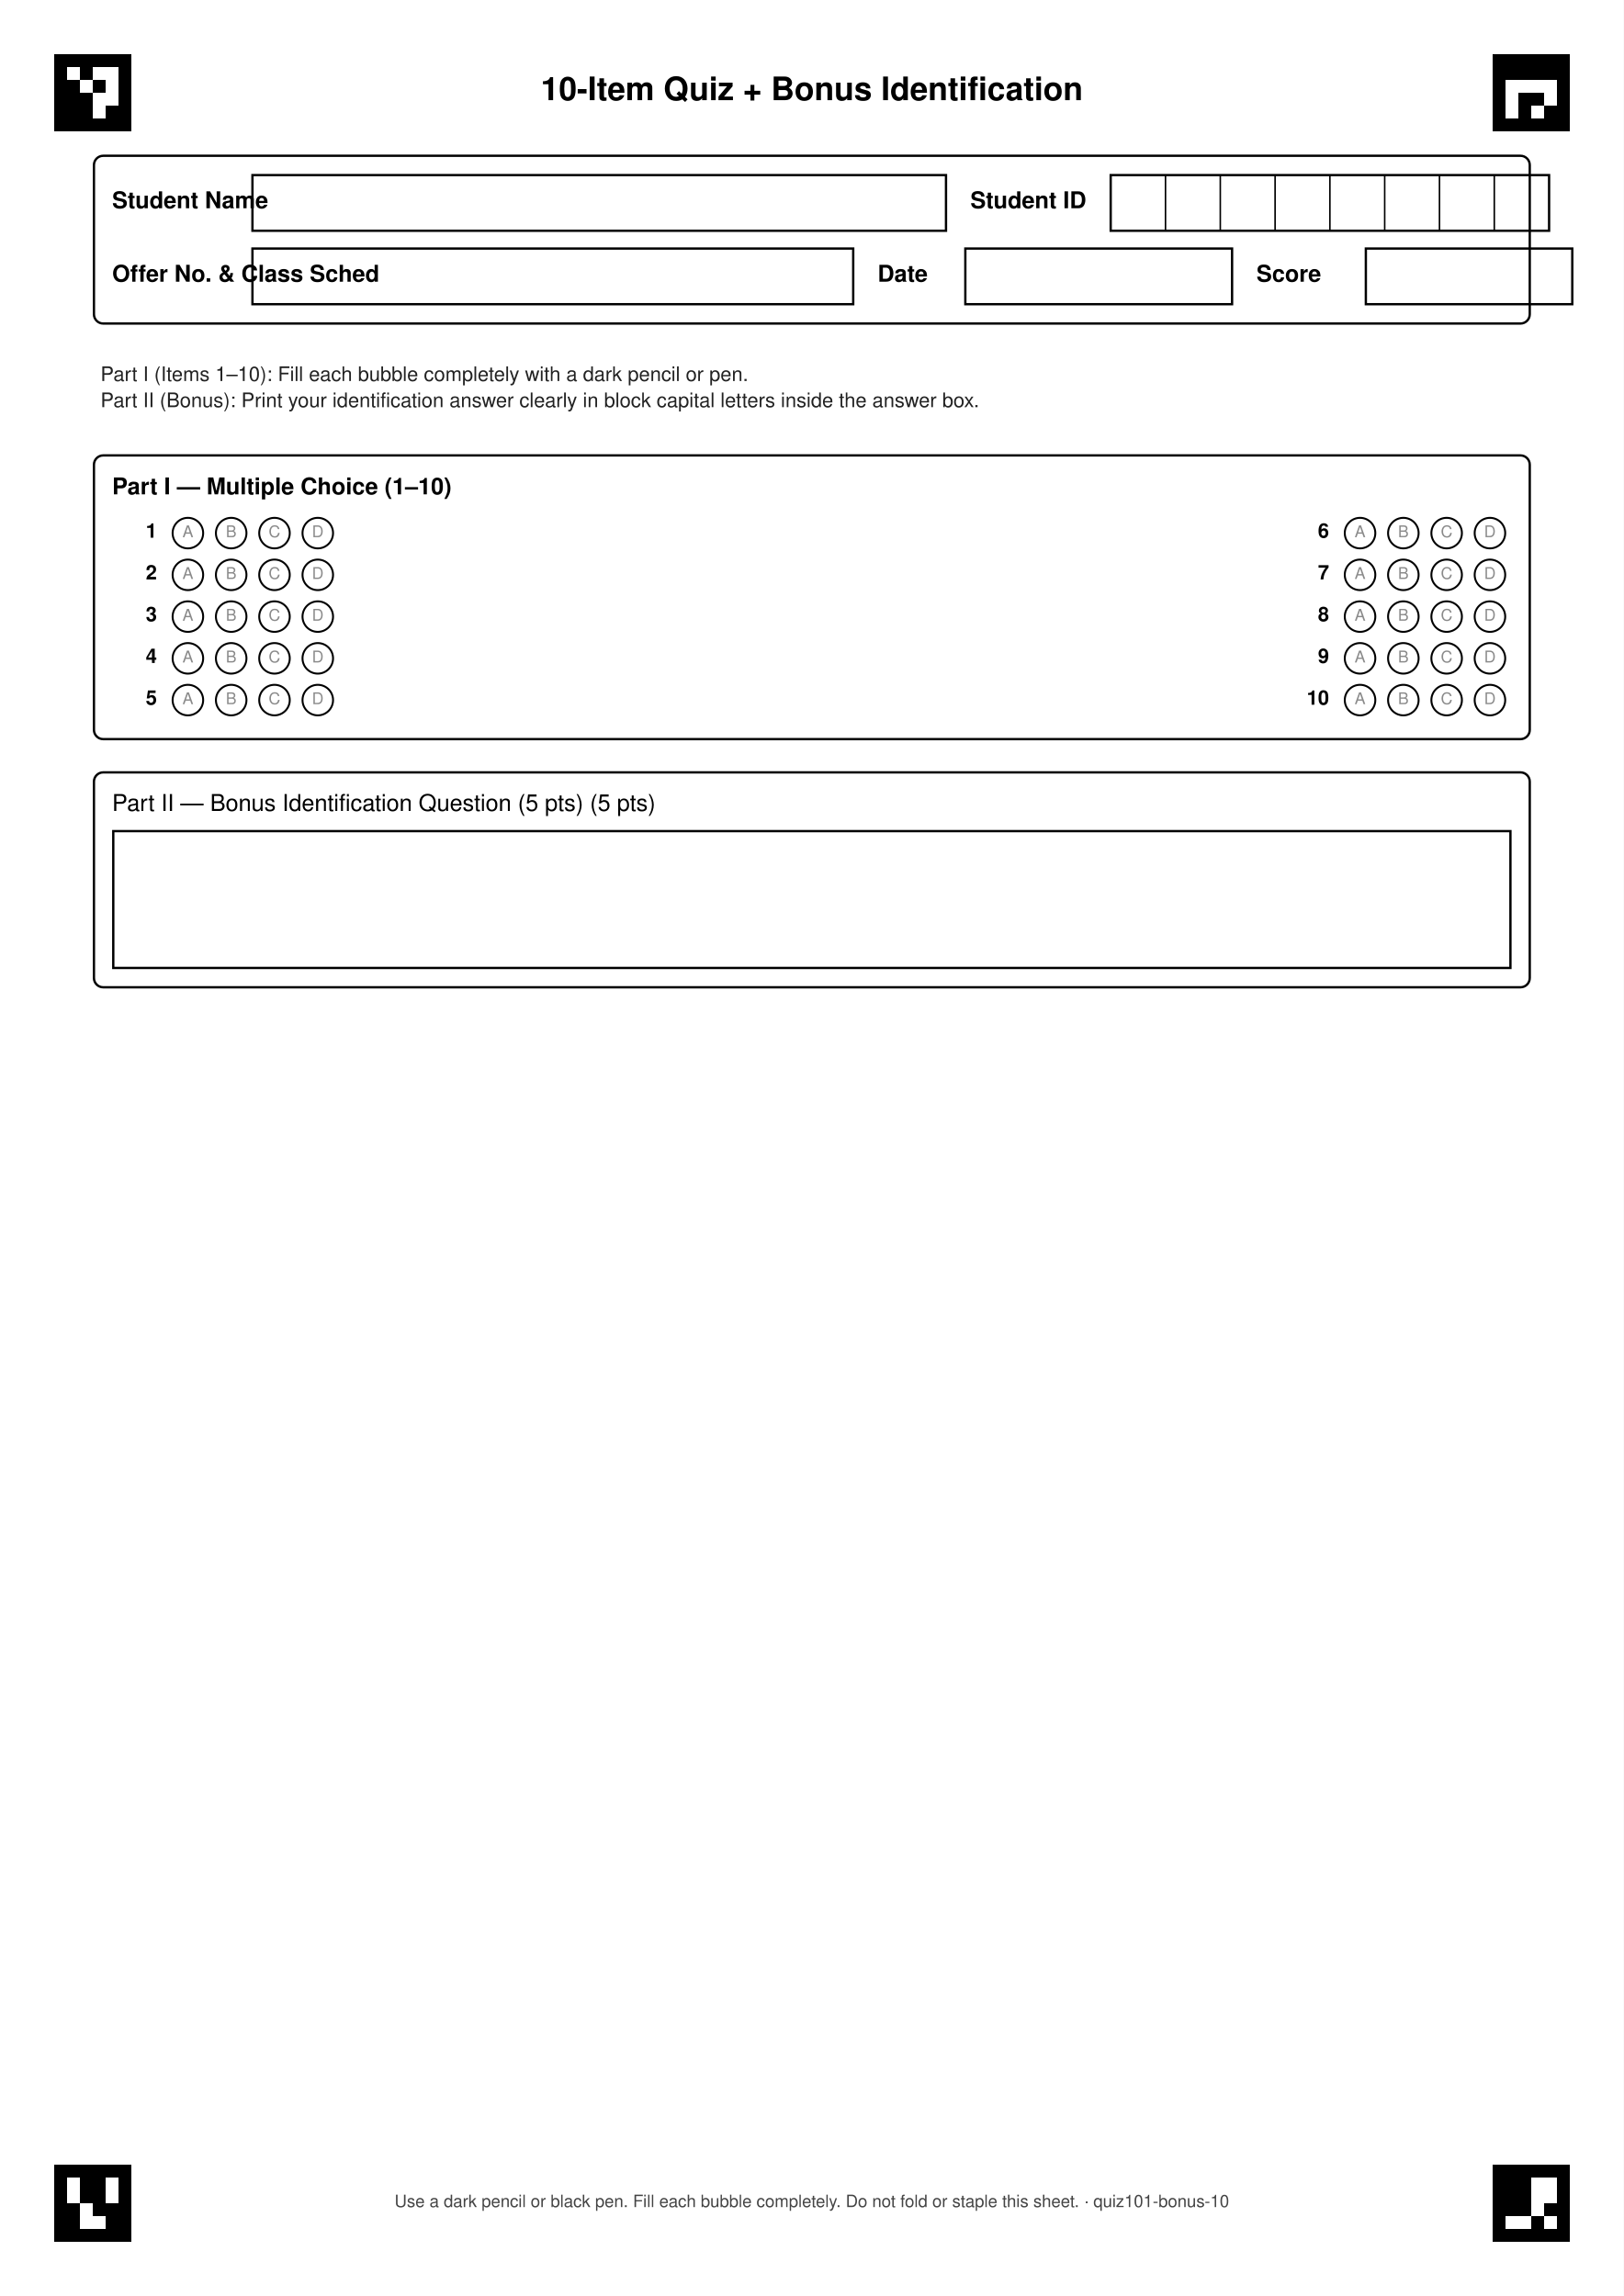
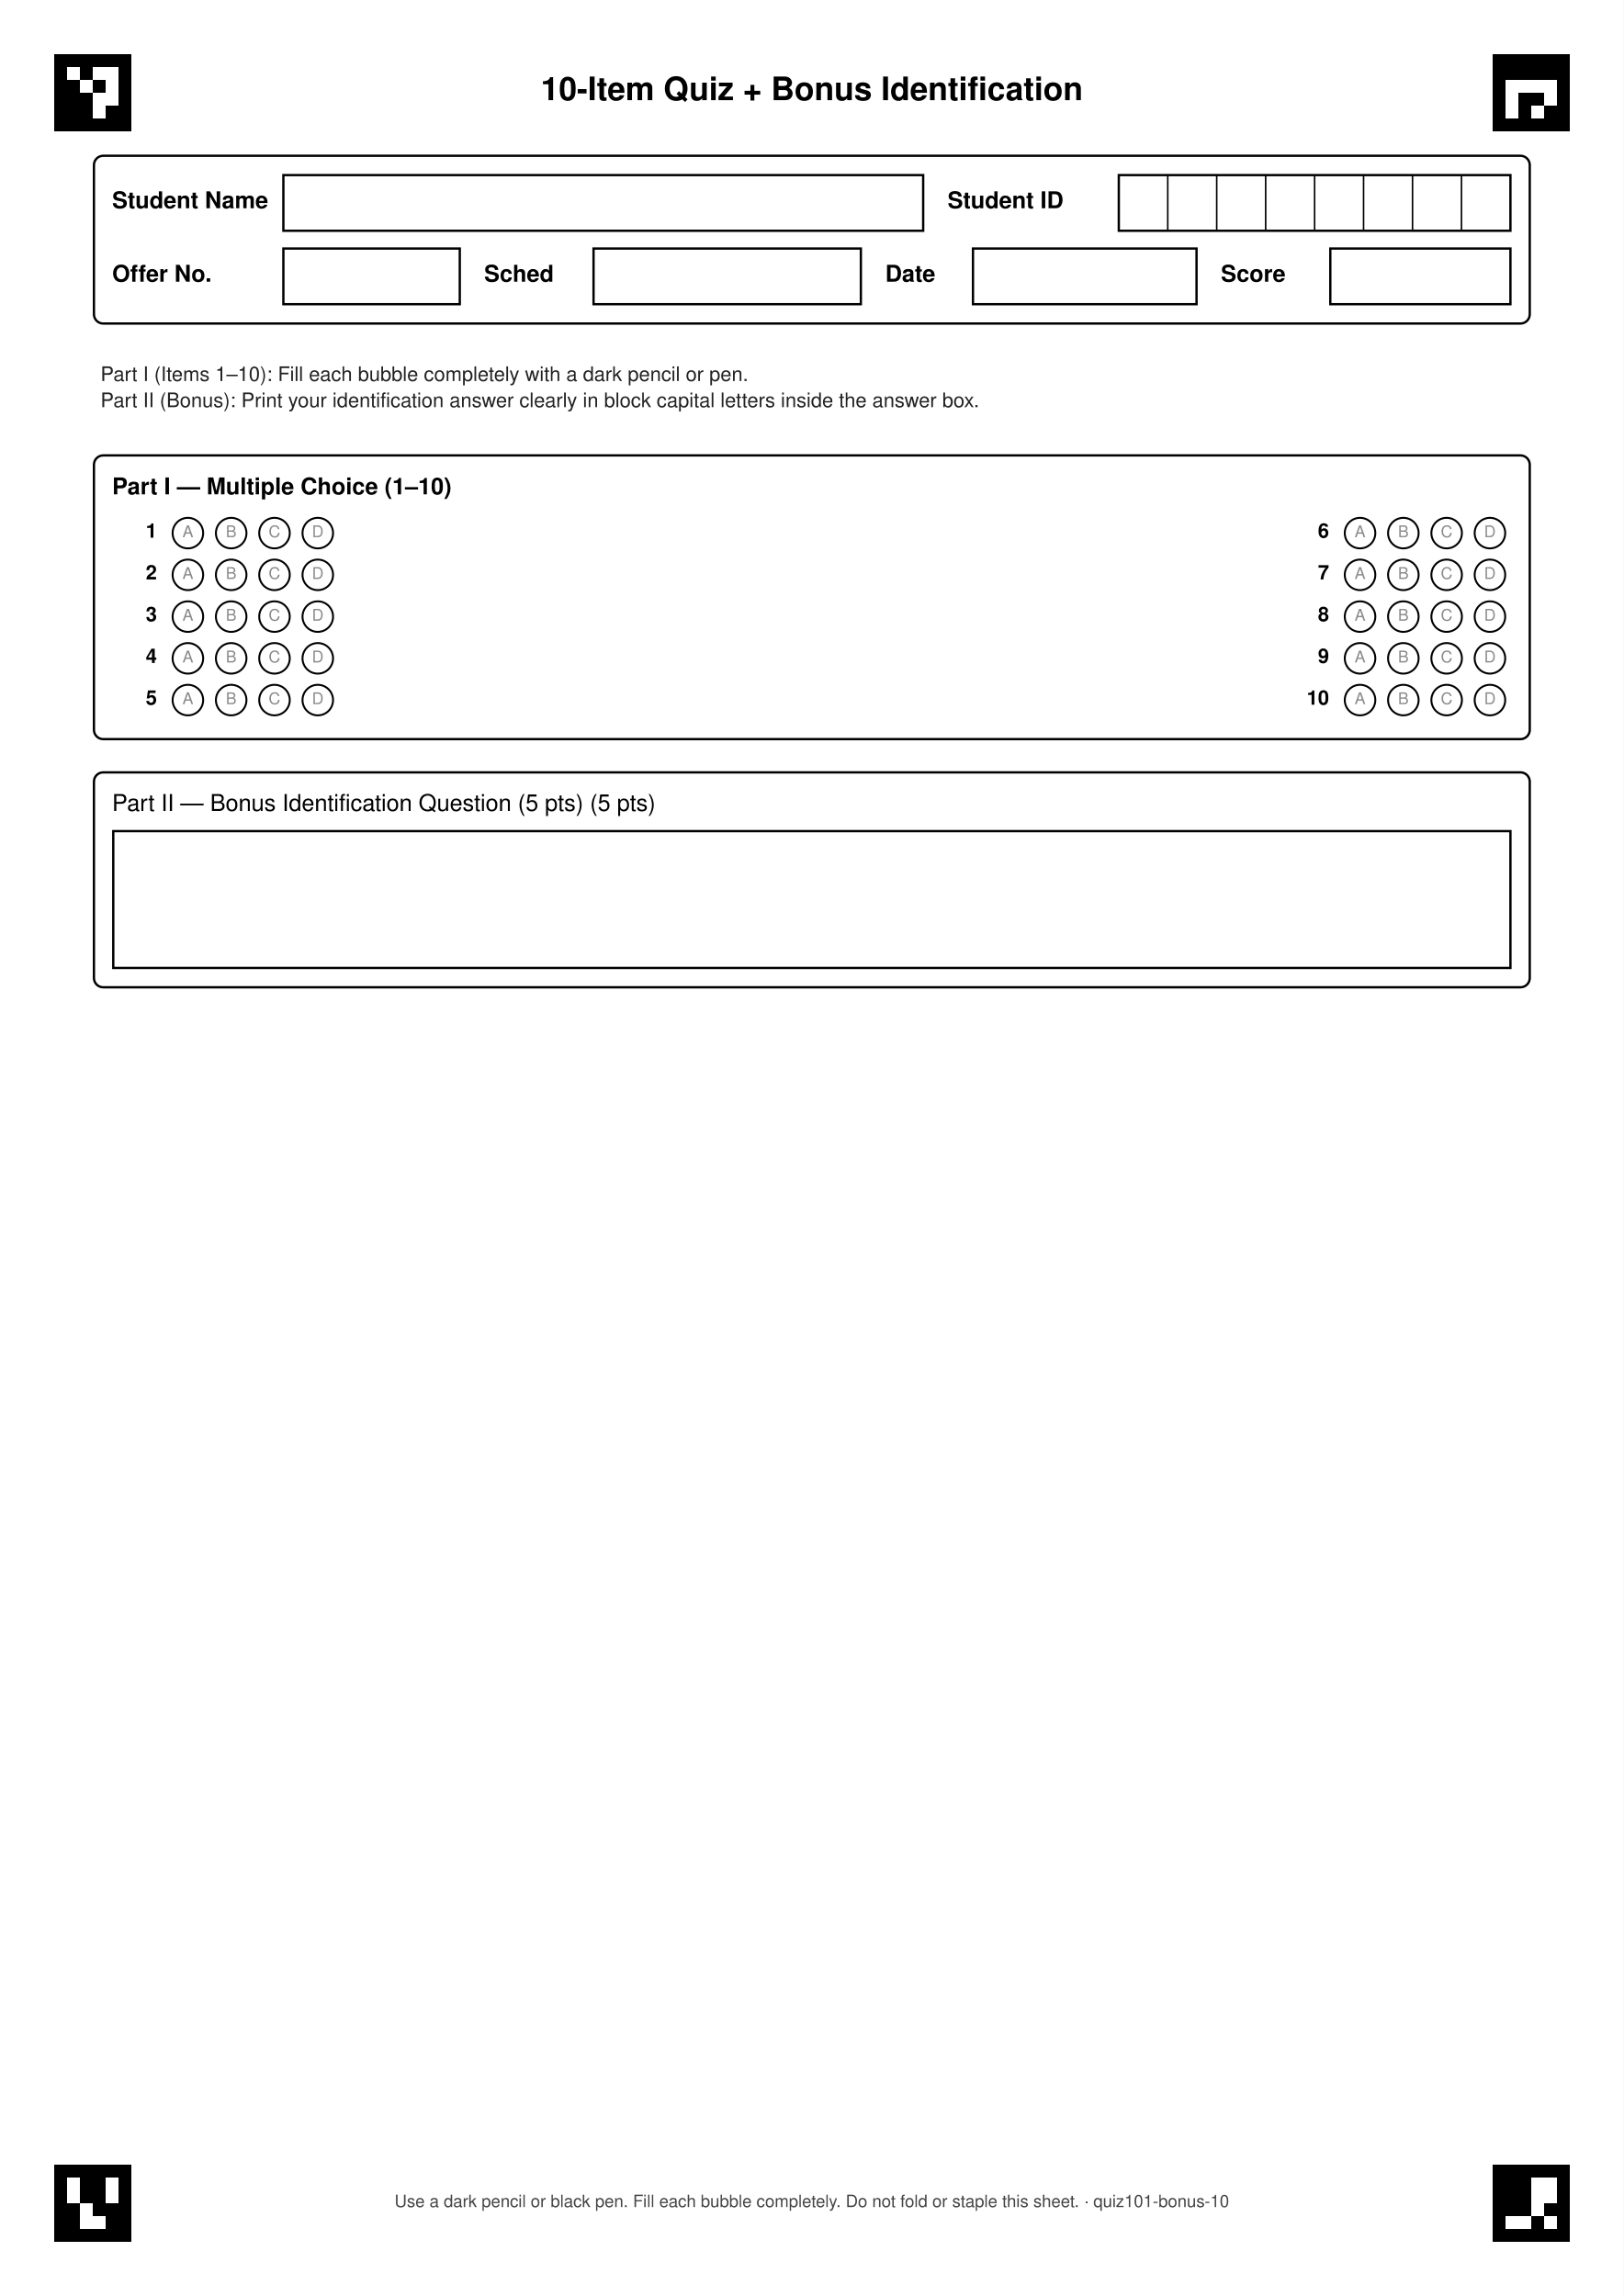
<svg xmlns="http://www.w3.org/2000/svg" width="210mm" height="297mm" viewBox="0 0 210 297" font-family="Helvetica, Arial, sans-serif" data-template-id="quiz101-bonus-10">
  <rect width="210" height="297" fill="#fff" />
  <path class="omr-fiducial" data-aruco-id="0" transform="translate(7 7)" d="M0 0h1.667v1.667h-1.667zM1.667 0h1.667v1.667h-1.667zM3.333 0h1.667v1.667h-1.667zM5 0h1.667v1.667h-1.667zM6.667 0h1.667v1.667h-1.667zM8.333 0h1.667v1.667h-1.667zM0 1.667h1.667v1.667h-1.667zM3.333 1.667h1.667v1.667h-1.667zM8.333 1.667h1.667v1.667h-1.667zM0 3.333h1.667v1.667h-1.667zM1.667 3.333h1.667v1.667h-1.667zM5 3.333h1.667v1.667h-1.667zM8.333 3.333h1.667v1.667h-1.667zM0 5h1.667v1.667h-1.667zM1.667 5h1.667v1.667h-1.667zM3.333 5h1.667v1.667h-1.667zM8.333 5h1.667v1.667h-1.667zM0 6.667h1.667v1.667h-1.667zM1.667 6.667h1.667v1.667h-1.667zM3.333 6.667h1.667v1.667h-1.667zM6.667 6.667h1.667v1.667h-1.667zM8.333 6.667h1.667v1.667h-1.667zM0 8.333h1.667v1.667h-1.667zM1.667 8.333h1.667v1.667h-1.667zM3.333 8.333h1.667v1.667h-1.667zM5 8.333h1.667v1.667h-1.667zM6.667 8.333h1.667v1.667h-1.667zM8.333 8.333h1.667v1.667h-1.667z" fill="#000" shape-rendering="crispEdges" />
  <path class="omr-fiducial" data-aruco-id="1" transform="translate(193 7)" d="M0 0h1.667v1.667h-1.667zM1.667 0h1.667v1.667h-1.667zM3.333 0h1.667v1.667h-1.667zM5 0h1.667v1.667h-1.667zM6.667 0h1.667v1.667h-1.667zM8.333 0h1.667v1.667h-1.667zM0 1.667h1.667v1.667h-1.667zM1.667 1.667h1.667v1.667h-1.667zM3.333 1.667h1.667v1.667h-1.667zM5 1.667h1.667v1.667h-1.667zM6.667 1.667h1.667v1.667h-1.667zM8.333 1.667h1.667v1.667h-1.667zM0 3.333h1.667v1.667h-1.667zM8.333 3.333h1.667v1.667h-1.667zM0 5h1.667v1.667h-1.667zM3.333 5h1.667v1.667h-1.667zM5 5h1.667v1.667h-1.667zM8.333 5h1.667v1.667h-1.667zM0 6.667h1.667v1.667h-1.667zM3.333 6.667h1.667v1.667h-1.667zM6.667 6.667h1.667v1.667h-1.667zM8.333 6.667h1.667v1.667h-1.667zM0 8.333h1.667v1.667h-1.667zM1.667 8.333h1.667v1.667h-1.667zM3.333 8.333h1.667v1.667h-1.667zM5 8.333h1.667v1.667h-1.667zM6.667 8.333h1.667v1.667h-1.667zM8.333 8.333h1.667v1.667h-1.667z" fill="#000" shape-rendering="crispEdges" />
  <path class="omr-fiducial" data-aruco-id="2" transform="translate(193 280)" d="M0 0h1.667v1.667h-1.667zM1.667 0h1.667v1.667h-1.667zM3.333 0h1.667v1.667h-1.667zM5 0h1.667v1.667h-1.667zM6.667 0h1.667v1.667h-1.667zM8.333 0h1.667v1.667h-1.667zM0 1.667h1.667v1.667h-1.667zM1.667 1.667h1.667v1.667h-1.667zM3.333 1.667h1.667v1.667h-1.667zM8.333 1.667h1.667v1.667h-1.667zM0 3.333h1.667v1.667h-1.667zM1.667 3.333h1.667v1.667h-1.667zM3.333 3.333h1.667v1.667h-1.667zM8.333 3.333h1.667v1.667h-1.667zM0 5h1.667v1.667h-1.667zM1.667 5h1.667v1.667h-1.667zM3.333 5h1.667v1.667h-1.667zM6.667 5h1.667v1.667h-1.667zM8.333 5h1.667v1.667h-1.667zM0 6.667h1.667v1.667h-1.667zM5 6.667h1.667v1.667h-1.667zM8.333 6.667h1.667v1.667h-1.667zM0 8.333h1.667v1.667h-1.667zM1.667 8.333h1.667v1.667h-1.667zM3.333 8.333h1.667v1.667h-1.667zM5 8.333h1.667v1.667h-1.667zM6.667 8.333h1.667v1.667h-1.667zM8.333 8.333h1.667v1.667h-1.667z" fill="#000" shape-rendering="crispEdges" />
  <path class="omr-fiducial" data-aruco-id="3" transform="translate(7 280)" d="M0 0h1.667v1.667h-1.667zM1.667 0h1.667v1.667h-1.667zM3.333 0h1.667v1.667h-1.667zM5 0h1.667v1.667h-1.667zM6.667 0h1.667v1.667h-1.667zM8.333 0h1.667v1.667h-1.667zM0 1.667h1.667v1.667h-1.667zM3.333 1.667h1.667v1.667h-1.667zM5 1.667h1.667v1.667h-1.667zM8.333 1.667h1.667v1.667h-1.667zM0 3.333h1.667v1.667h-1.667zM3.333 3.333h1.667v1.667h-1.667zM5 3.333h1.667v1.667h-1.667zM8.333 3.333h1.667v1.667h-1.667zM0 5h1.667v1.667h-1.667zM1.667 5h1.667v1.667h-1.667zM5 5h1.667v1.667h-1.667zM6.667 5h1.667v1.667h-1.667zM8.333 5h1.667v1.667h-1.667zM0 6.667h1.667v1.667h-1.667zM1.667 6.667h1.667v1.667h-1.667zM6.667 6.667h1.667v1.667h-1.667zM8.333 6.667h1.667v1.667h-1.667zM0 8.333h1.667v1.667h-1.667zM1.667 8.333h1.667v1.667h-1.667zM3.333 8.333h1.667v1.667h-1.667zM5 8.333h1.667v1.667h-1.667zM6.667 8.333h1.667v1.667h-1.667zM8.333 8.333h1.667v1.667h-1.667z" fill="#000" shape-rendering="crispEdges" />
  <text x="105" y="12" font-size="4.2" text-anchor="middle" dominant-baseline="central" font-weight="700">10-Item Quiz + Bonus Identification</text>
  <text x="105" y="285" font-size="2.2" text-anchor="middle" dominant-baseline="central" fill="#444">Use a dark pencil or black pen. Fill each bubble completely. Do not fold or staple this sheet. · quiz101-bonus-10</text>
  <g class="omr-zone omr-zone--fields" data-zone="info">
    <rect x="12.15" y="20.15" width="185.7" height="21.7" rx="1.2" fill="none" stroke="#000" stroke-width="0.3" />
    <text x="14.5" y="26.25" font-size="3" text-anchor="start" dominant-baseline="central" font-weight="700">Student Name</text>
-     <rect data-roi="info.name" x="32.65" y="22.65" width="89.7" height="7.2" fill="none" stroke="#000" stroke-width="0.3" />
-     <text x="125.5" y="26.25" font-size="3" text-anchor="start" dominant-baseline="central" font-weight="700">Student ID</text>
-     <rect data-roi="info.sid" x="143.65" y="22.65" width="56.7" height="7.2" fill="none" stroke="#000" stroke-width="0.3" />
-     <line x1="150.738" y1="22.65" x2="150.738" y2="29.85" stroke="#000" stroke-width="0.2" />
-     <line x1="157.825" y1="22.65" x2="157.825" y2="29.85" stroke="#000" stroke-width="0.2" />
-     <line x1="164.913" y1="22.65" x2="164.913" y2="29.85" stroke="#000" stroke-width="0.2" />
-     <line x1="172" y1="22.65" x2="172" y2="29.85" stroke="#000" stroke-width="0.2" />
-     <line x1="179.088" y1="22.65" x2="179.088" y2="29.85" stroke="#000" stroke-width="0.2" />
-     <line x1="186.175" y1="22.65" x2="186.175" y2="29.85" stroke="#000" stroke-width="0.2" />
-     <line x1="193.263" y1="22.65" x2="193.263" y2="29.85" stroke="#000" stroke-width="0.2" />
-     <text x="14.5" y="35.75" font-size="3" text-anchor="start" dominant-baseline="central" font-weight="700">Offer No. &amp; Class Sched</text>
-     <rect data-roi="info.section" x="32.65" y="32.15" width="77.7" height="7.2" fill="none" stroke="#000" stroke-width="0.3" />
-     <text x="113.5" y="35.75" font-size="3" text-anchor="start" dominant-baseline="central" font-weight="700">Date</text>
-     <rect data-roi="info.date" x="124.85" y="32.15" width="34.5" height="7.2" fill="none" stroke="#000" stroke-width="0.3" />
-     <text x="162.5" y="35.75" font-size="3" text-anchor="start" dominant-baseline="central" font-weight="700">Score</text>
-     <rect data-roi="info.score" x="176.65" y="32.15" width="26.7" height="7.2" fill="none" stroke="#000" stroke-width="0.3" />
+     <rect data-roi="info.name" x="36.65" y="22.65" width="82.749" height="7.2" fill="none" stroke="#000" stroke-width="0.3" />
+     <text x="122.549" y="26.25" font-size="3" text-anchor="start" dominant-baseline="central" font-weight="700">Student ID</text>
+     <rect data-roi="info.sid" x="144.699" y="22.65" width="50.651" height="7.2" fill="none" stroke="#000" stroke-width="0.3" />
+     <line x1="151.03" y1="22.65" x2="151.03" y2="29.85" stroke="#000" stroke-width="0.2" />
+     <line x1="157.362" y1="22.65" x2="157.362" y2="29.85" stroke="#000" stroke-width="0.2" />
+     <line x1="163.693" y1="22.65" x2="163.693" y2="29.85" stroke="#000" stroke-width="0.2" />
+     <line x1="170.025" y1="22.65" x2="170.025" y2="29.85" stroke="#000" stroke-width="0.2" />
+     <line x1="176.356" y1="22.65" x2="176.356" y2="29.85" stroke="#000" stroke-width="0.2" />
+     <line x1="182.687" y1="22.65" x2="182.687" y2="29.85" stroke="#000" stroke-width="0.2" />
+     <line x1="189.019" y1="22.65" x2="189.019" y2="29.85" stroke="#000" stroke-width="0.2" />
+     <text x="14.5" y="35.75" font-size="3" text-anchor="start" dominant-baseline="central" font-weight="700">Offer No.</text>
+     <rect data-roi="info.offer" x="36.65" y="32.15" width="22.815" height="7.2" fill="none" stroke="#000" stroke-width="0.3" />
+     <text x="62.615" y="35.75" font-size="3" text-anchor="start" dominant-baseline="central" font-weight="700">Sched</text>
+     <rect data-roi="info.sched" x="76.765" y="32.15" width="34.574" height="7.2" fill="none" stroke="#000" stroke-width="0.3" />
+     <text x="114.489" y="35.75" font-size="3" text-anchor="start" dominant-baseline="central" font-weight="700">Date</text>
+     <rect data-roi="info.date" x="125.839" y="32.15" width="28.915" height="7.2" fill="none" stroke="#000" stroke-width="0.3" />
+     <text x="157.904" y="35.75" font-size="3" text-anchor="start" dominant-baseline="central" font-weight="700">Score</text>
+     <rect data-roi="info.score" x="172.054" y="32.15" width="23.296" height="7.2" fill="none" stroke="#000" stroke-width="0.3" />
  </g>
  <g class="omr-zone omr-zone--instructions" data-zone="notes">
    <text x="13" y="48.69" font-size="2.6" text-anchor="start" dominant-baseline="central" fill="#222">Part I (Items 1–10): Fill each bubble completely with a dark pencil or pen.</text>
    <text x="13" y="52.07" font-size="2.6" text-anchor="start" dominant-baseline="central" fill="#222">Part II (Bonus): Print your identification answer clearly in block capital letters inside the answer box.</text>
  </g>
  <g class="omr-zone omr-zone--mcq" data-zone="part1">
    <rect x="12.15" y="58.91" width="185.7" height="36.7" rx="1.2" fill="none" stroke="#000" stroke-width="0.3" />
    <text x="14.5" y="63.26" font-size="3" text-anchor="start" dominant-baseline="central" font-weight="700">Part I — Multiple Choice (1–10)</text>
    <text x="20.3" y="68.96" font-size="2.6" text-anchor="end" dominant-baseline="central" font-weight="700">1</text>
    <circle class="omr-bubble" cx="24.3" cy="68.96" r="1.975" fill="none" stroke="#000" stroke-width="0.25" />
    <text x="24.3" y="69.01" font-size="2.1" text-anchor="middle" dominant-baseline="central" fill="#8a8a8a">A</text>
    <circle class="omr-bubble" cx="29.9" cy="68.96" r="1.975" fill="none" stroke="#000" stroke-width="0.25" />
    <text x="29.9" y="69.01" font-size="2.1" text-anchor="middle" dominant-baseline="central" fill="#8a8a8a">B</text>
    <circle class="omr-bubble" cx="35.5" cy="68.96" r="1.975" fill="none" stroke="#000" stroke-width="0.25" />
    <text x="35.5" y="69.01" font-size="2.1" text-anchor="middle" dominant-baseline="central" fill="#8a8a8a">C</text>
    <circle class="omr-bubble" cx="41.1" cy="68.96" r="1.975" fill="none" stroke="#000" stroke-width="0.25" />
    <text x="41.1" y="69.01" font-size="2.1" text-anchor="middle" dominant-baseline="central" fill="#8a8a8a">D</text>
    <text x="20.3" y="74.36" font-size="2.6" text-anchor="end" dominant-baseline="central" font-weight="700">2</text>
    <circle class="omr-bubble" cx="24.3" cy="74.36" r="1.975" fill="none" stroke="#000" stroke-width="0.25" />
    <text x="24.3" y="74.41" font-size="2.1" text-anchor="middle" dominant-baseline="central" fill="#8a8a8a">A</text>
    <circle class="omr-bubble" cx="29.9" cy="74.36" r="1.975" fill="none" stroke="#000" stroke-width="0.25" />
    <text x="29.9" y="74.41" font-size="2.1" text-anchor="middle" dominant-baseline="central" fill="#8a8a8a">B</text>
    <circle class="omr-bubble" cx="35.5" cy="74.36" r="1.975" fill="none" stroke="#000" stroke-width="0.25" />
    <text x="35.5" y="74.41" font-size="2.1" text-anchor="middle" dominant-baseline="central" fill="#8a8a8a">C</text>
    <circle class="omr-bubble" cx="41.1" cy="74.36" r="1.975" fill="none" stroke="#000" stroke-width="0.25" />
    <text x="41.1" y="74.41" font-size="2.1" text-anchor="middle" dominant-baseline="central" fill="#8a8a8a">D</text>
    <text x="20.3" y="79.76" font-size="2.6" text-anchor="end" dominant-baseline="central" font-weight="700">3</text>
    <circle class="omr-bubble" cx="24.3" cy="79.76" r="1.975" fill="none" stroke="#000" stroke-width="0.25" />
    <text x="24.3" y="79.81" font-size="2.1" text-anchor="middle" dominant-baseline="central" fill="#8a8a8a">A</text>
    <circle class="omr-bubble" cx="29.9" cy="79.76" r="1.975" fill="none" stroke="#000" stroke-width="0.25" />
    <text x="29.9" y="79.81" font-size="2.1" text-anchor="middle" dominant-baseline="central" fill="#8a8a8a">B</text>
    <circle class="omr-bubble" cx="35.5" cy="79.76" r="1.975" fill="none" stroke="#000" stroke-width="0.25" />
    <text x="35.5" y="79.81" font-size="2.1" text-anchor="middle" dominant-baseline="central" fill="#8a8a8a">C</text>
    <circle class="omr-bubble" cx="41.1" cy="79.76" r="1.975" fill="none" stroke="#000" stroke-width="0.25" />
    <text x="41.1" y="79.81" font-size="2.1" text-anchor="middle" dominant-baseline="central" fill="#8a8a8a">D</text>
    <text x="20.3" y="85.16" font-size="2.6" text-anchor="end" dominant-baseline="central" font-weight="700">4</text>
    <circle class="omr-bubble" cx="24.3" cy="85.16" r="1.975" fill="none" stroke="#000" stroke-width="0.25" />
    <text x="24.3" y="85.21" font-size="2.1" text-anchor="middle" dominant-baseline="central" fill="#8a8a8a">A</text>
    <circle class="omr-bubble" cx="29.9" cy="85.16" r="1.975" fill="none" stroke="#000" stroke-width="0.25" />
    <text x="29.9" y="85.21" font-size="2.1" text-anchor="middle" dominant-baseline="central" fill="#8a8a8a">B</text>
    <circle class="omr-bubble" cx="35.5" cy="85.16" r="1.975" fill="none" stroke="#000" stroke-width="0.25" />
    <text x="35.5" y="85.21" font-size="2.1" text-anchor="middle" dominant-baseline="central" fill="#8a8a8a">C</text>
    <circle class="omr-bubble" cx="41.1" cy="85.16" r="1.975" fill="none" stroke="#000" stroke-width="0.25" />
    <text x="41.1" y="85.21" font-size="2.1" text-anchor="middle" dominant-baseline="central" fill="#8a8a8a">D</text>
    <text x="20.3" y="90.56" font-size="2.6" text-anchor="end" dominant-baseline="central" font-weight="700">5</text>
    <circle class="omr-bubble" cx="24.3" cy="90.56" r="1.975" fill="none" stroke="#000" stroke-width="0.25" />
    <text x="24.3" y="90.61" font-size="2.1" text-anchor="middle" dominant-baseline="central" fill="#8a8a8a">A</text>
    <circle class="omr-bubble" cx="29.9" cy="90.56" r="1.975" fill="none" stroke="#000" stroke-width="0.25" />
    <text x="29.9" y="90.61" font-size="2.1" text-anchor="middle" dominant-baseline="central" fill="#8a8a8a">B</text>
    <circle class="omr-bubble" cx="35.5" cy="90.56" r="1.975" fill="none" stroke="#000" stroke-width="0.25" />
    <text x="35.5" y="90.61" font-size="2.1" text-anchor="middle" dominant-baseline="central" fill="#8a8a8a">C</text>
    <circle class="omr-bubble" cx="41.1" cy="90.56" r="1.975" fill="none" stroke="#000" stroke-width="0.25" />
    <text x="41.1" y="90.61" font-size="2.1" text-anchor="middle" dominant-baseline="central" fill="#8a8a8a">D</text>
    <text x="171.9" y="68.96" font-size="2.6" text-anchor="end" dominant-baseline="central" font-weight="700">6</text>
    <circle class="omr-bubble" cx="175.9" cy="68.96" r="1.975" fill="none" stroke="#000" stroke-width="0.25" />
    <text x="175.9" y="69.01" font-size="2.1" text-anchor="middle" dominant-baseline="central" fill="#8a8a8a">A</text>
    <circle class="omr-bubble" cx="181.5" cy="68.96" r="1.975" fill="none" stroke="#000" stroke-width="0.25" />
    <text x="181.5" y="69.01" font-size="2.1" text-anchor="middle" dominant-baseline="central" fill="#8a8a8a">B</text>
    <circle class="omr-bubble" cx="187.1" cy="68.96" r="1.975" fill="none" stroke="#000" stroke-width="0.25" />
    <text x="187.1" y="69.01" font-size="2.1" text-anchor="middle" dominant-baseline="central" fill="#8a8a8a">C</text>
    <circle class="omr-bubble" cx="192.7" cy="68.96" r="1.975" fill="none" stroke="#000" stroke-width="0.25" />
    <text x="192.7" y="69.01" font-size="2.1" text-anchor="middle" dominant-baseline="central" fill="#8a8a8a">D</text>
    <text x="171.9" y="74.36" font-size="2.6" text-anchor="end" dominant-baseline="central" font-weight="700">7</text>
    <circle class="omr-bubble" cx="175.9" cy="74.36" r="1.975" fill="none" stroke="#000" stroke-width="0.25" />
    <text x="175.9" y="74.41" font-size="2.1" text-anchor="middle" dominant-baseline="central" fill="#8a8a8a">A</text>
    <circle class="omr-bubble" cx="181.5" cy="74.36" r="1.975" fill="none" stroke="#000" stroke-width="0.25" />
    <text x="181.5" y="74.41" font-size="2.1" text-anchor="middle" dominant-baseline="central" fill="#8a8a8a">B</text>
    <circle class="omr-bubble" cx="187.1" cy="74.36" r="1.975" fill="none" stroke="#000" stroke-width="0.25" />
    <text x="187.1" y="74.41" font-size="2.1" text-anchor="middle" dominant-baseline="central" fill="#8a8a8a">C</text>
    <circle class="omr-bubble" cx="192.7" cy="74.36" r="1.975" fill="none" stroke="#000" stroke-width="0.25" />
    <text x="192.7" y="74.41" font-size="2.1" text-anchor="middle" dominant-baseline="central" fill="#8a8a8a">D</text>
    <text x="171.9" y="79.76" font-size="2.6" text-anchor="end" dominant-baseline="central" font-weight="700">8</text>
    <circle class="omr-bubble" cx="175.9" cy="79.76" r="1.975" fill="none" stroke="#000" stroke-width="0.25" />
    <text x="175.9" y="79.81" font-size="2.1" text-anchor="middle" dominant-baseline="central" fill="#8a8a8a">A</text>
    <circle class="omr-bubble" cx="181.5" cy="79.76" r="1.975" fill="none" stroke="#000" stroke-width="0.25" />
    <text x="181.5" y="79.81" font-size="2.1" text-anchor="middle" dominant-baseline="central" fill="#8a8a8a">B</text>
    <circle class="omr-bubble" cx="187.1" cy="79.76" r="1.975" fill="none" stroke="#000" stroke-width="0.25" />
    <text x="187.1" y="79.81" font-size="2.1" text-anchor="middle" dominant-baseline="central" fill="#8a8a8a">C</text>
    <circle class="omr-bubble" cx="192.7" cy="79.76" r="1.975" fill="none" stroke="#000" stroke-width="0.25" />
    <text x="192.7" y="79.81" font-size="2.1" text-anchor="middle" dominant-baseline="central" fill="#8a8a8a">D</text>
    <text x="171.9" y="85.16" font-size="2.6" text-anchor="end" dominant-baseline="central" font-weight="700">9</text>
    <circle class="omr-bubble" cx="175.9" cy="85.16" r="1.975" fill="none" stroke="#000" stroke-width="0.25" />
    <text x="175.9" y="85.21" font-size="2.1" text-anchor="middle" dominant-baseline="central" fill="#8a8a8a">A</text>
    <circle class="omr-bubble" cx="181.5" cy="85.16" r="1.975" fill="none" stroke="#000" stroke-width="0.25" />
    <text x="181.5" y="85.21" font-size="2.1" text-anchor="middle" dominant-baseline="central" fill="#8a8a8a">B</text>
    <circle class="omr-bubble" cx="187.1" cy="85.16" r="1.975" fill="none" stroke="#000" stroke-width="0.25" />
    <text x="187.1" y="85.21" font-size="2.1" text-anchor="middle" dominant-baseline="central" fill="#8a8a8a">C</text>
    <circle class="omr-bubble" cx="192.7" cy="85.16" r="1.975" fill="none" stroke="#000" stroke-width="0.25" />
    <text x="192.7" y="85.21" font-size="2.1" text-anchor="middle" dominant-baseline="central" fill="#8a8a8a">D</text>
    <text x="171.9" y="90.56" font-size="2.6" text-anchor="end" dominant-baseline="central" font-weight="700">10</text>
    <circle class="omr-bubble" cx="175.9" cy="90.56" r="1.975" fill="none" stroke="#000" stroke-width="0.25" />
    <text x="175.9" y="90.61" font-size="2.1" text-anchor="middle" dominant-baseline="central" fill="#8a8a8a">A</text>
    <circle class="omr-bubble" cx="181.5" cy="90.56" r="1.975" fill="none" stroke="#000" stroke-width="0.25" />
    <text x="181.5" y="90.61" font-size="2.1" text-anchor="middle" dominant-baseline="central" fill="#8a8a8a">B</text>
    <circle class="omr-bubble" cx="187.1" cy="90.56" r="1.975" fill="none" stroke="#000" stroke-width="0.25" />
    <text x="187.1" y="90.61" font-size="2.1" text-anchor="middle" dominant-baseline="central" fill="#8a8a8a">C</text>
    <circle class="omr-bubble" cx="192.7" cy="90.56" r="1.975" fill="none" stroke="#000" stroke-width="0.25" />
    <text x="192.7" y="90.61" font-size="2.1" text-anchor="middle" dominant-baseline="central" fill="#8a8a8a">D</text>
  </g>
  <g class="omr-zone omr-zone--text" data-zone="bonus">
    <rect x="12.15" y="99.91" width="185.7" height="27.8" rx="1.2" fill="none" stroke="#000" stroke-width="0.3" />
    <text x="14.5" y="104.21" font-size="3" text-anchor="start" dominant-baseline="central">Part II — Bonus Identification Question (5 pts) (5 pts)</text>
    <rect data-roi="bonus" x="14.65" y="107.51" width="180.7" height="17.7" fill="none" stroke="#000" stroke-width="0.3" />
  </g>
</svg>
